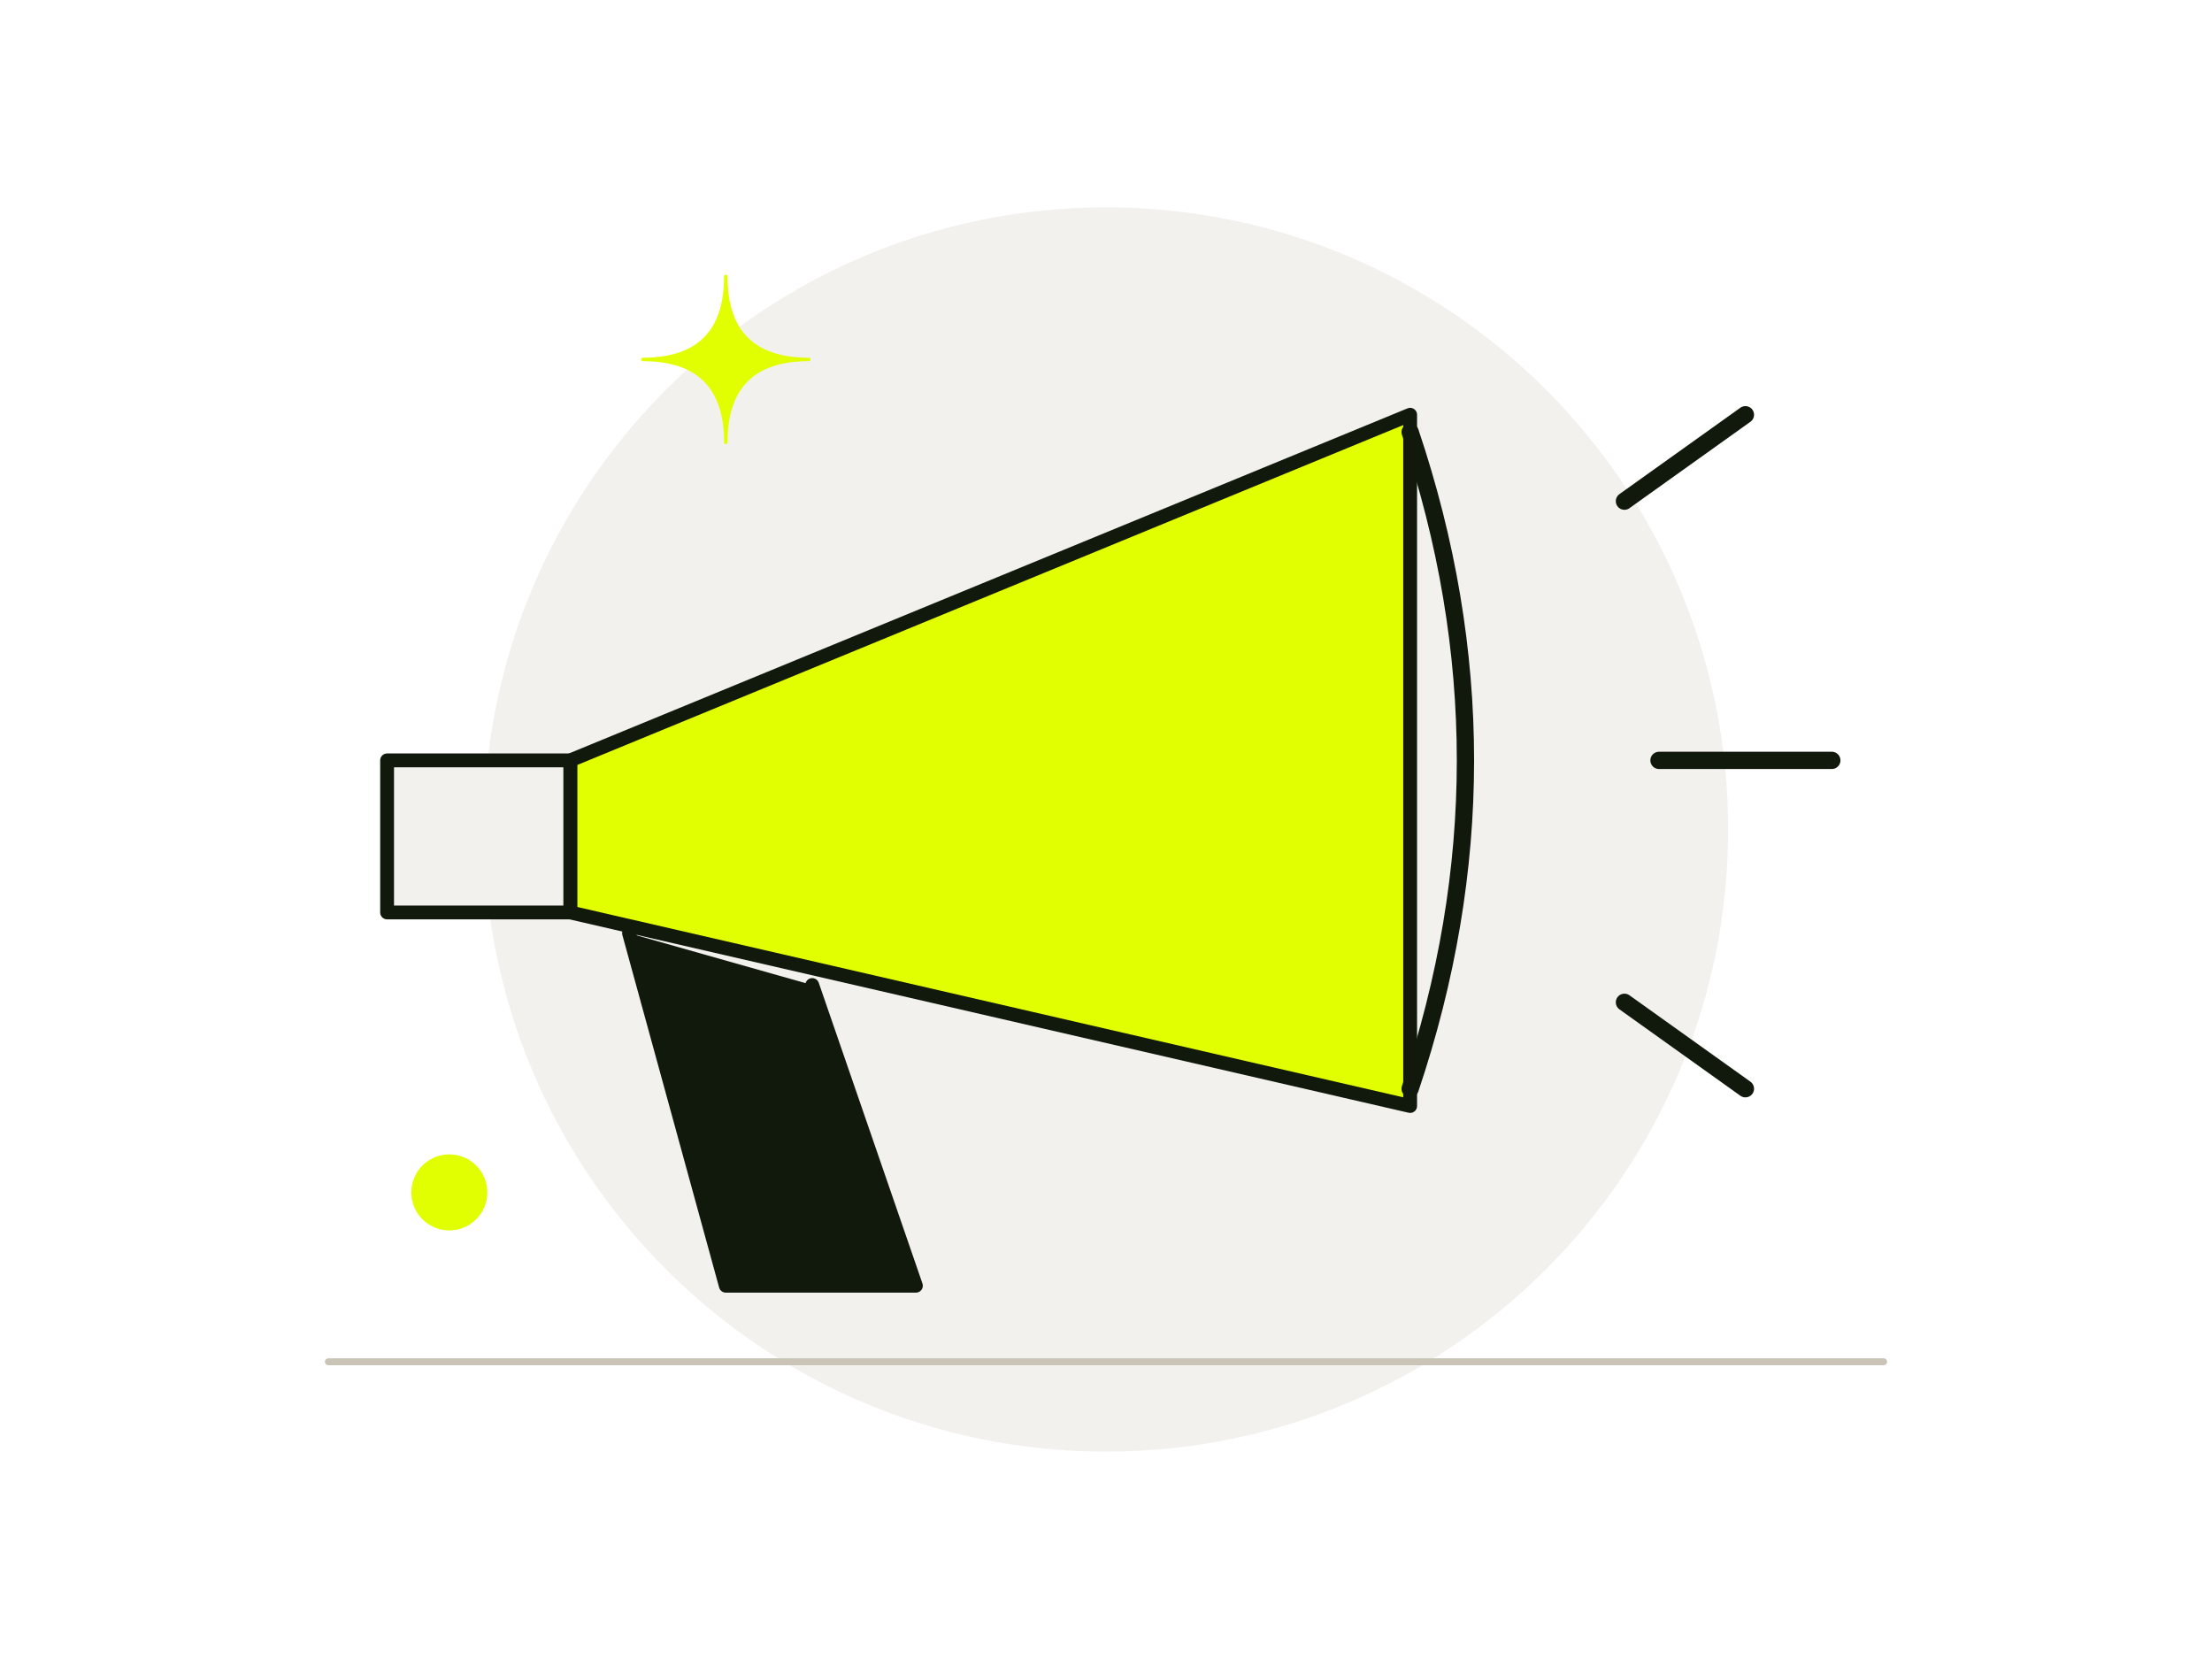
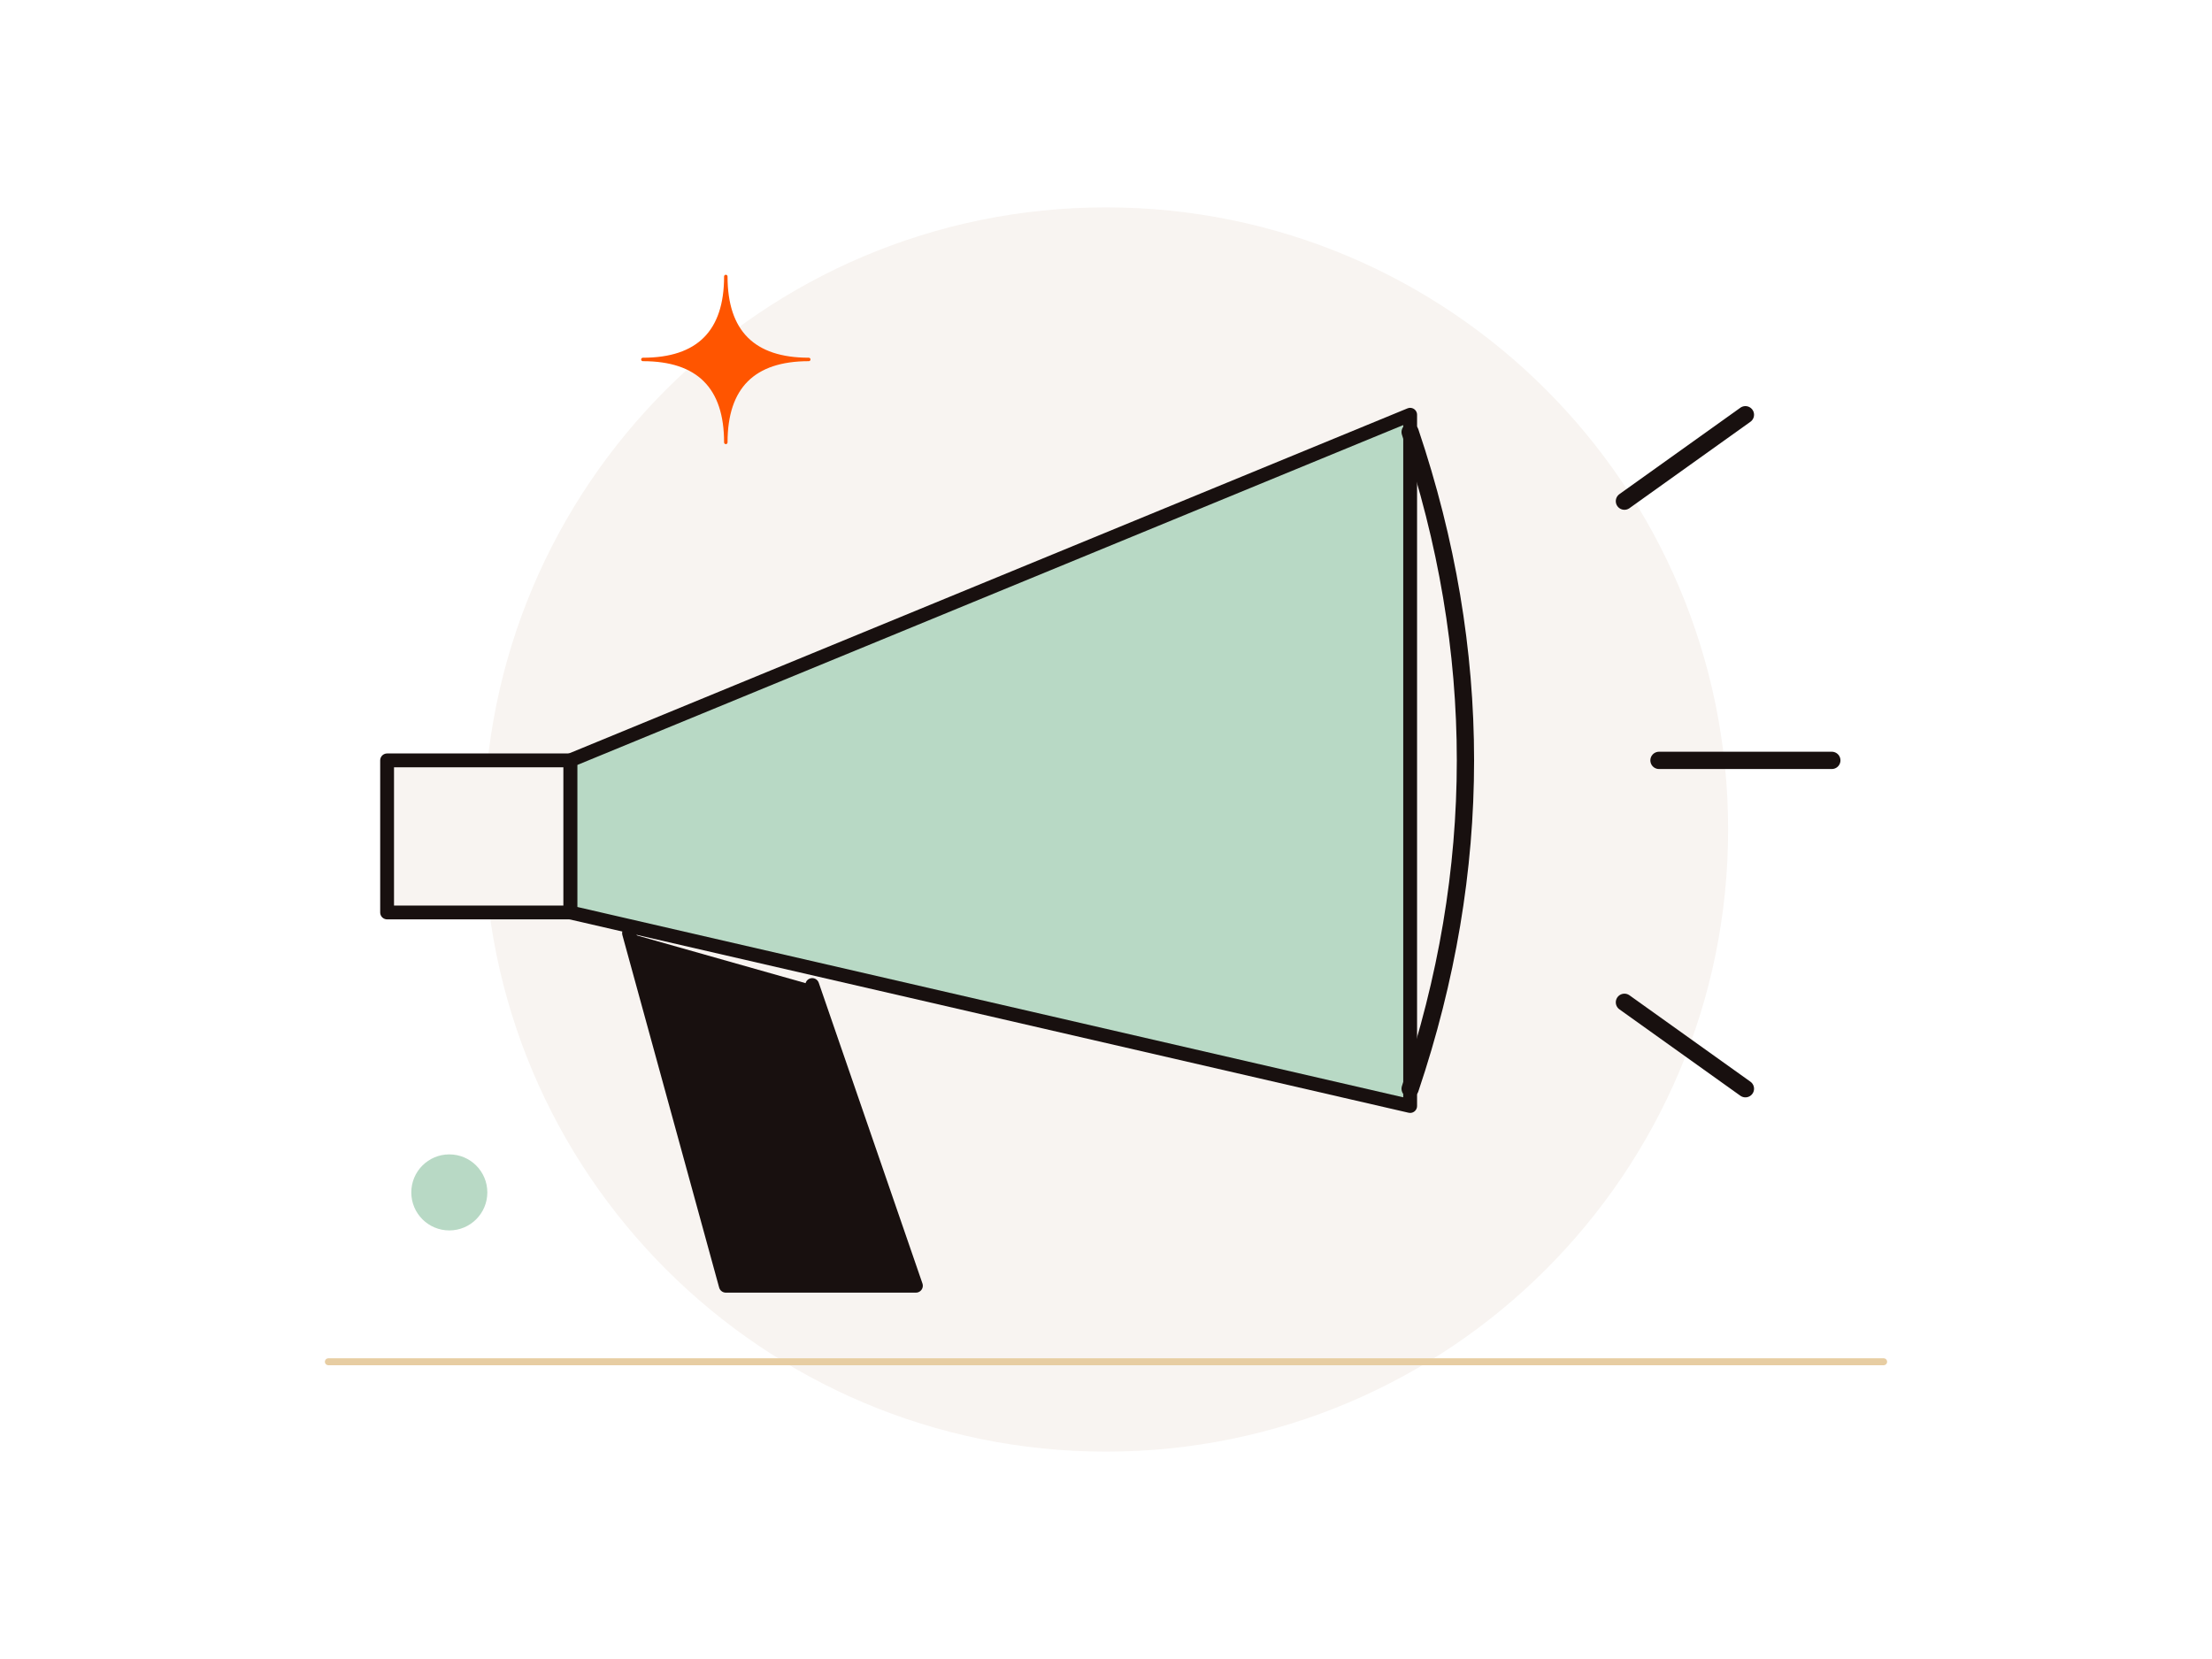
<svg xmlns="http://www.w3.org/2000/svg" width="640" height="480" viewBox="0 0 640 480" role="img">
-   <circle cx="320" cy="240" r="180" fill="#F3F1EE" />
-   <path d="M95 394H545" fill="none" stroke="#CAC4B7" stroke-width="2" stroke-linecap="round" stroke-linejoin="round" />
-   <path d="M165 220 408 120V320L165 264Z" fill="#E1FF00" stroke="#11190C" stroke-width="4" stroke-linecap="round" stroke-linejoin="round" />
-   <path d="M165 220H112V264H165Z" fill="#F3F1EE" stroke="#11190C" stroke-width="4" stroke-linecap="round" stroke-linejoin="round" />
-   <path d="M182 270 210 372H265L235 285" fill="#11190C" stroke="#11190C" stroke-width="4" stroke-linecap="round" stroke-linejoin="round" />
-   <path d="M408 125Q440 220 408 315" fill="none" stroke="#11190C" stroke-width="5" stroke-linecap="round" stroke-linejoin="round" />
-   <path d="M470 145 505 120M480 220H530M470 290 505 315" fill="none" stroke="#11190C" stroke-width="5" stroke-linecap="round" stroke-linejoin="round" />
-   <path d="M210 80 Q210 104 234 104 Q210 104 210 128 Q210 104 186 104 Q210 104 210 80" fill="#E1FF00" stroke="#E1FF00" stroke-width="1" stroke-linecap="round" stroke-linejoin="round" />
-   <circle cx="130" cy="345" r="11" fill="#E1FF00" />
+   <circle cx="320" cy="240" r="180" fill="#F8F4F1" />
+   <path d="M95 394H545" fill="none" stroke="#E7CDA2" stroke-width="2" stroke-linecap="round" stroke-linejoin="round" />
+   <path d="M165 220 408 120V320L165 264Z" fill="#B8D9C5" stroke="#18100F" stroke-width="4" stroke-linecap="round" stroke-linejoin="round" />
+   <path d="M165 220H112V264H165Z" fill="#F8F4F1" stroke="#18100F" stroke-width="4" stroke-linecap="round" stroke-linejoin="round" />
+   <path d="M182 270 210 372H265L235 285" fill="#18100F" stroke="#18100F" stroke-width="4" stroke-linecap="round" stroke-linejoin="round" />
+   <path d="M408 125Q440 220 408 315" fill="none" stroke="#18100F" stroke-width="5" stroke-linecap="round" stroke-linejoin="round" />
+   <path d="M470 145 505 120M480 220H530M470 290 505 315" fill="none" stroke="#18100F" stroke-width="5" stroke-linecap="round" stroke-linejoin="round" />
+   <path d="M210 80 Q210 104 234 104 Q210 104 210 128 Q210 104 186 104 Q210 104 210 80" fill="#FF5500" stroke="#FF5500" stroke-width="1" stroke-linecap="round" stroke-linejoin="round" />
+   <circle cx="130" cy="345" r="11" fill="#B8D9C5" />
</svg>
